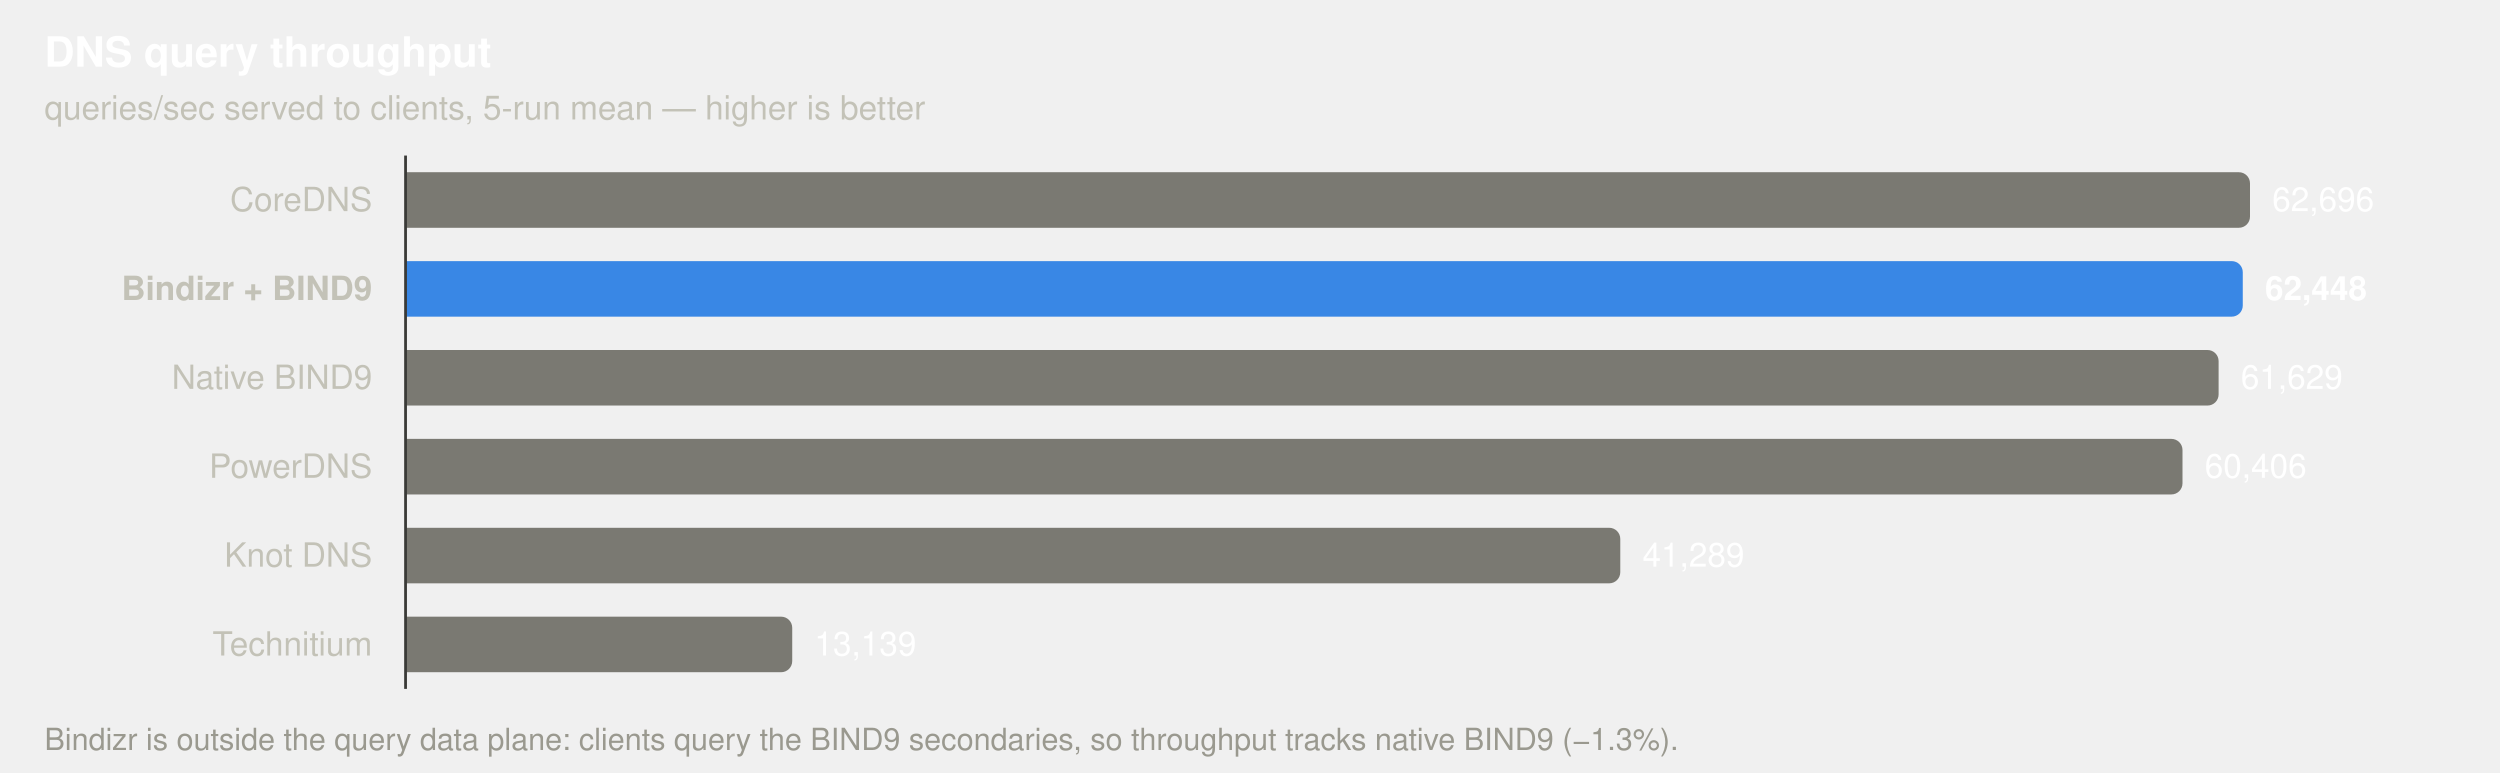
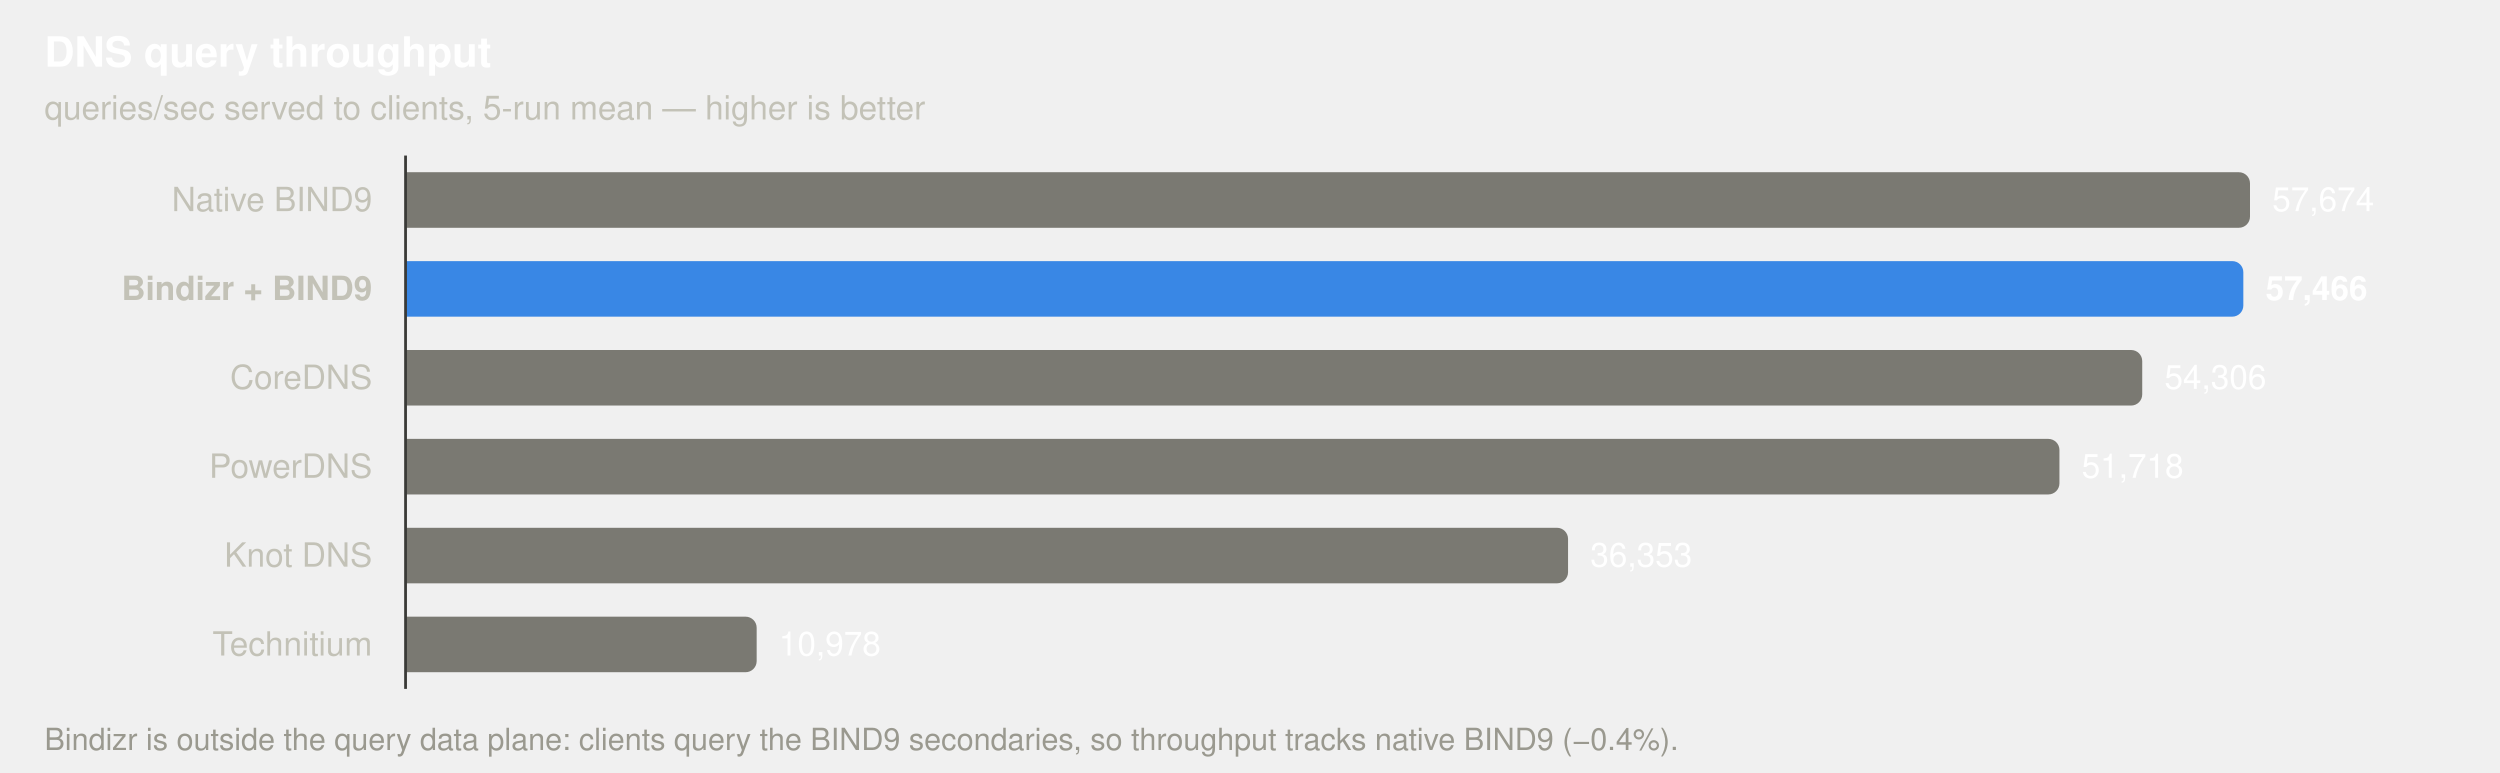
<svg xmlns="http://www.w3.org/2000/svg" width="900" height="278" viewBox="0 0 900 278" role="img">
  <text x="16.0" y="24.0" font-family="-apple-system, BlinkMacSystemFont, 'Segoe UI', Helvetica, Arial, sans-serif" font-size="15" font-weight="600" fill="#ffffff" text-anchor="start">DNS query throughput</text>
  <text x="16.0" y="43.0" font-family="-apple-system, BlinkMacSystemFont, 'Segoe UI', Helvetica, Arial, sans-serif" font-size="12" font-weight="400" fill="#c3c2b7" text-anchor="start">queries/sec served to clients, 5-run mean — higher is better</text>
-   <text x="134.0" y="76.0" font-family="-apple-system, BlinkMacSystemFont, 'Segoe UI', Helvetica, Arial, sans-serif" font-size="12" font-weight="400" fill="#c3c2b7" text-anchor="end">CoreDNS</text>
+   <text x="134.0" y="76.0" font-family="-apple-system, BlinkMacSystemFont, 'Segoe UI', Helvetica, Arial, sans-serif" font-size="12" font-weight="400" fill="#c3c2b7" text-anchor="end">Native BIND9</text>
  <path d="M146.0,62.0 H806.0 A4,4 0 0 1 810.0,66.0 V78.0 A4,4 0 0 1 806.0,82.0 H146.0 Z" fill="#7a7972" />
-   <text x="818.0" y="76.0" font-family="-apple-system, BlinkMacSystemFont, 'Segoe UI', Helvetica, Arial, sans-serif" font-size="12" font-weight="400" fill="#ffffff" text-anchor="start">62,696</text>
+   <text x="818.0" y="76.0" font-family="-apple-system, BlinkMacSystemFont, 'Segoe UI', Helvetica, Arial, sans-serif" font-size="12" font-weight="400" fill="#ffffff" text-anchor="start">57,674</text>
  <text x="134.0" y="108.0" font-family="-apple-system, BlinkMacSystemFont, 'Segoe UI', Helvetica, Arial, sans-serif" font-size="12" font-weight="600" fill="#c3c2b7" text-anchor="end">Bindizr + BIND9</text>
-   <path d="M146.0,94.0 H803.4 A4,4 0 0 1 807.4,98.0 V110.0 A4,4 0 0 1 803.4,114.0 H146.0 Z" fill="#3987e5" />
-   <text x="815.4" y="108.0" font-family="-apple-system, BlinkMacSystemFont, 'Segoe UI', Helvetica, Arial, sans-serif" font-size="12" font-weight="600" fill="#ffffff" text-anchor="start">62,448</text>
-   <text x="134.0" y="140.0" font-family="-apple-system, BlinkMacSystemFont, 'Segoe UI', Helvetica, Arial, sans-serif" font-size="12" font-weight="400" fill="#c3c2b7" text-anchor="end">Native BIND9</text>
-   <path d="M146.0,126.0 H794.7 A4,4 0 0 1 798.7,130.0 V142.0 A4,4 0 0 1 794.7,146.0 H146.0 Z" fill="#7a7972" />
-   <text x="806.7" y="140.0" font-family="-apple-system, BlinkMacSystemFont, 'Segoe UI', Helvetica, Arial, sans-serif" font-size="12" font-weight="400" fill="#ffffff" text-anchor="start">61,629</text>
+   <path d="M146.0,94.0 H803.6 A4,4 0 0 1 807.6,98.0 V110.0 A4,4 0 0 1 803.6,114.0 H146.0 Z" fill="#3987e5" />
+   <text x="815.6" y="108.0" font-family="-apple-system, BlinkMacSystemFont, 'Segoe UI', Helvetica, Arial, sans-serif" font-size="12" font-weight="600" fill="#ffffff" text-anchor="start">57,466</text>
+   <text x="134.0" y="140.0" font-family="-apple-system, BlinkMacSystemFont, 'Segoe UI', Helvetica, Arial, sans-serif" font-size="12" font-weight="400" fill="#c3c2b7" text-anchor="end">CoreDNS</text>
+   <path d="M146.0,126.0 H767.2 A4,4 0 0 1 771.2,130.0 V142.0 A4,4 0 0 1 767.2,146.0 H146.0 Z" fill="#7a7972" />
+   <text x="779.2" y="140.0" font-family="-apple-system, BlinkMacSystemFont, 'Segoe UI', Helvetica, Arial, sans-serif" font-size="12" font-weight="400" fill="#ffffff" text-anchor="start">54,306</text>
  <text x="134.0" y="172.0" font-family="-apple-system, BlinkMacSystemFont, 'Segoe UI', Helvetica, Arial, sans-serif" font-size="12" font-weight="400" fill="#c3c2b7" text-anchor="end">PowerDNS</text>
-   <path d="M146.0,158.0 H781.7 A4,4 0 0 1 785.7,162.0 V174.0 A4,4 0 0 1 781.7,178.0 H146.0 Z" fill="#7a7972" />
-   <text x="793.7" y="172.0" font-family="-apple-system, BlinkMacSystemFont, 'Segoe UI', Helvetica, Arial, sans-serif" font-size="12" font-weight="400" fill="#ffffff" text-anchor="start">60,406</text>
+   <path d="M146.0,158.0 H737.4 A4,4 0 0 1 741.4,162.0 V174.0 A4,4 0 0 1 737.4,178.0 H146.0 Z" fill="#7a7972" />
+   <text x="749.4" y="172.0" font-family="-apple-system, BlinkMacSystemFont, 'Segoe UI', Helvetica, Arial, sans-serif" font-size="12" font-weight="400" fill="#ffffff" text-anchor="start">51,718</text>
  <text x="134.0" y="204.0" font-family="-apple-system, BlinkMacSystemFont, 'Segoe UI', Helvetica, Arial, sans-serif" font-size="12" font-weight="400" fill="#c3c2b7" text-anchor="end">Knot DNS</text>
-   <path d="M146.0,190.0 H579.3 A4,4 0 0 1 583.3,194.0 V206.0 A4,4 0 0 1 579.3,210.0 H146.0 Z" fill="#7a7972" />
-   <text x="591.3" y="204.0" font-family="-apple-system, BlinkMacSystemFont, 'Segoe UI', Helvetica, Arial, sans-serif" font-size="12" font-weight="400" fill="#ffffff" text-anchor="start">41,289</text>
+   <path d="M146.0,190.0 H560.5 A4,4 0 0 1 564.5,194.0 V206.0 A4,4 0 0 1 560.5,210.0 H146.0 Z" fill="#7a7972" />
+   <text x="572.5" y="204.0" font-family="-apple-system, BlinkMacSystemFont, 'Segoe UI', Helvetica, Arial, sans-serif" font-size="12" font-weight="400" fill="#ffffff" text-anchor="start">36,353</text>
  <text x="134.0" y="236.0" font-family="-apple-system, BlinkMacSystemFont, 'Segoe UI', Helvetica, Arial, sans-serif" font-size="12" font-weight="400" fill="#c3c2b7" text-anchor="end">Technitium</text>
-   <path d="M146.0,222.0 H281.2 A4,4 0 0 1 285.2,226.0 V238.0 A4,4 0 0 1 281.2,242.0 H146.0 Z" fill="#7a7972" />
-   <text x="293.2" y="236.0" font-family="-apple-system, BlinkMacSystemFont, 'Segoe UI', Helvetica, Arial, sans-serif" font-size="12" font-weight="400" fill="#ffffff" text-anchor="start">13,139</text>
+   <path d="M146.0,222.0 H268.4 A4,4 0 0 1 272.4,226.0 V238.0 A4,4 0 0 1 268.4,242.0 H146.0 Z" fill="#7a7972" />
+   <text x="280.4" y="236.0" font-family="-apple-system, BlinkMacSystemFont, 'Segoe UI', Helvetica, Arial, sans-serif" font-size="12" font-weight="400" fill="#ffffff" text-anchor="start">10,978</text>
  <line x1="146" y1="56" x2="146" y2="248" stroke="#3a3a37" stroke-width="1" />
-   <text x="16.0" y="270.0" font-family="-apple-system, BlinkMacSystemFont, 'Segoe UI', Helvetica, Arial, sans-serif" font-size="11" font-weight="400" fill="#9a998f" text-anchor="start">Bindizr is outside the query data plane: clients query the BIND9 secondaries, so throughput tracks native BIND9 (−1.3%).</text>
+   <text x="16.0" y="270.0" font-family="-apple-system, BlinkMacSystemFont, 'Segoe UI', Helvetica, Arial, sans-serif" font-size="11" font-weight="400" fill="#9a998f" text-anchor="start">Bindizr is outside the query data plane: clients query the BIND9 secondaries, so throughput tracks native BIND9 (−0.4%).</text>
</svg>
